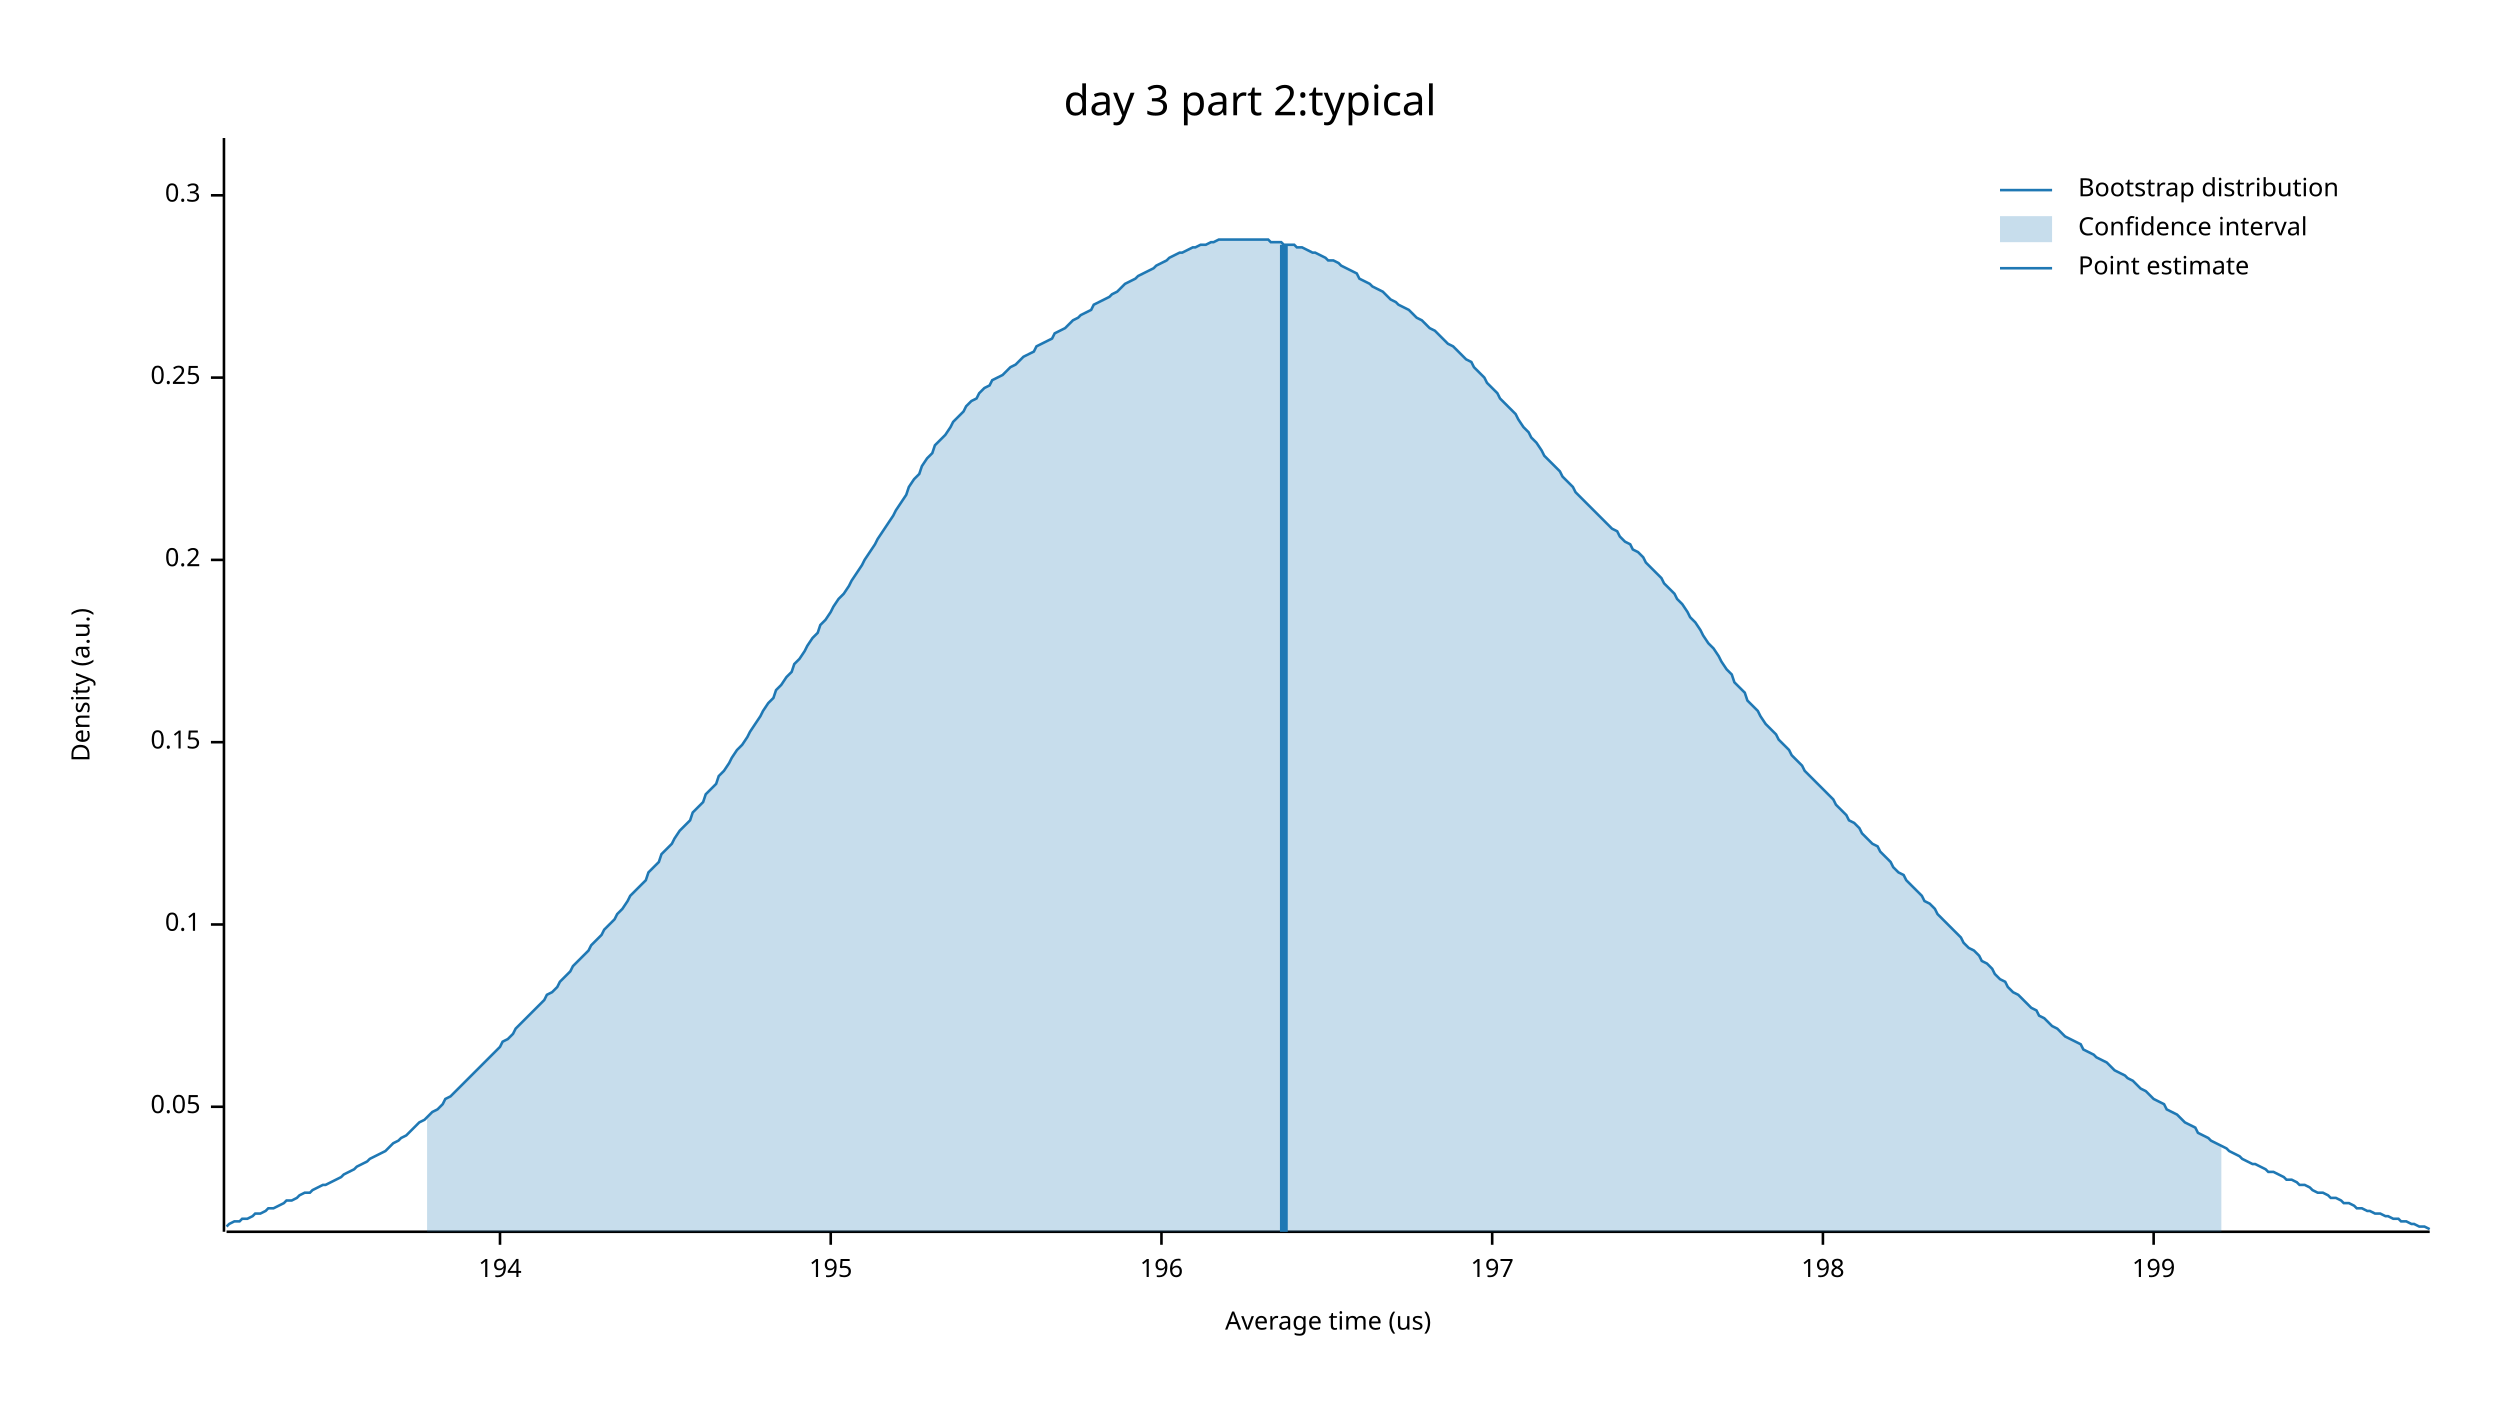
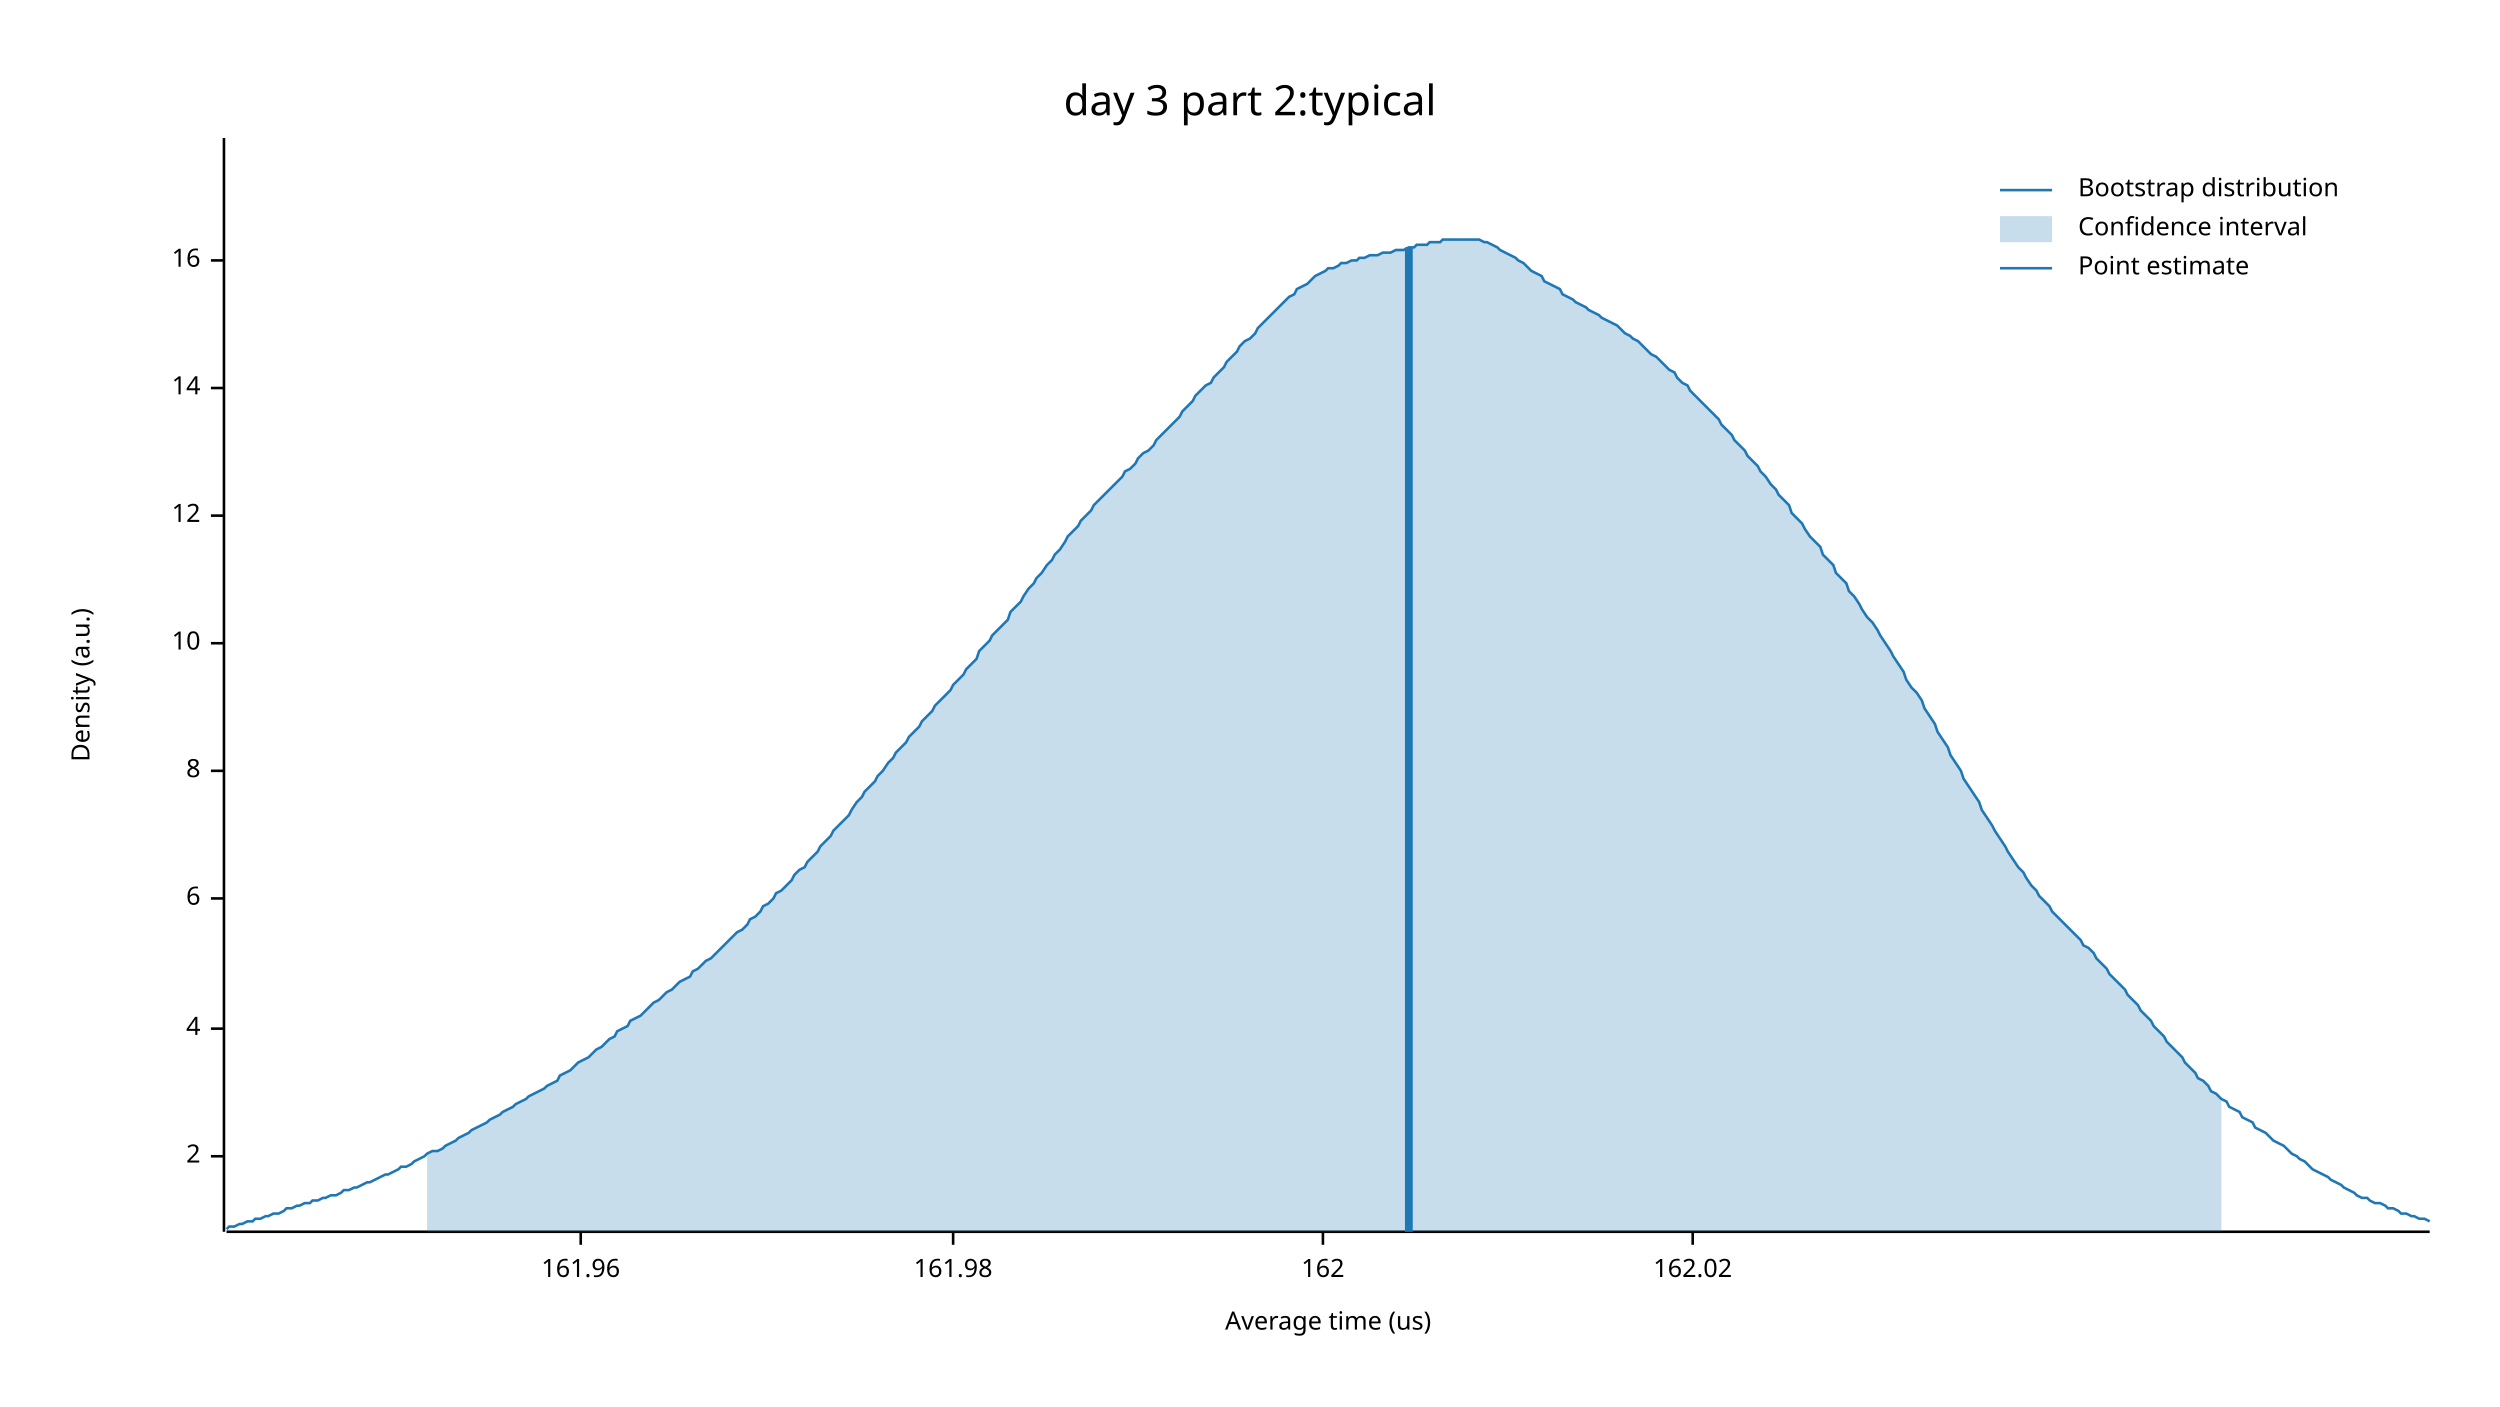
<svg xmlns="http://www.w3.org/2000/svg" width="960" height="540" viewBox="0 0 960 540">
  <text x="480" y="32" dy="0.76em" text-anchor="middle" font-family="sans-serif" font-size="16.129" opacity="1" fill="#000000">
day 3 part 2:typical
</text>
  <text x="27" y="263" dy="0.76em" text-anchor="middle" font-family="sans-serif" font-size="9.677" opacity="1" fill="#000000" transform="rotate(270, 27, 263)">
Density (a.u.)
</text>
  <text x="510" y="513" dy="-0.5ex" text-anchor="middle" font-family="sans-serif" font-size="9.677" opacity="1" fill="#000000">
Average time (us)
</text>
  <polyline fill="none" opacity="1" stroke="#000000" stroke-width="1" points="86,53 86,473 " />
-   <text x="77" y="425" dy="0.5ex" text-anchor="end" font-family="sans-serif" font-size="9.677" opacity="1" fill="#000000">
- 0.05
+   <text x="77" y="444" dy="0.5ex" text-anchor="end" font-family="sans-serif" font-size="9.677" opacity="1" fill="#000000">
+ 2
</text>
-   <polyline fill="none" opacity="1" stroke="#000000" stroke-width="1" points="81,425 86,425 " />
-   <text x="77" y="355" dy="0.5ex" text-anchor="end" font-family="sans-serif" font-size="9.677" opacity="1" fill="#000000">
- 0.1
+   <polyline fill="none" opacity="1" stroke="#000000" stroke-width="1" points="81,444 86,444 " />
+   <text x="77" y="395" dy="0.5ex" text-anchor="end" font-family="sans-serif" font-size="9.677" opacity="1" fill="#000000">
+ 4
</text>
-   <polyline fill="none" opacity="1" stroke="#000000" stroke-width="1" points="81,355 86,355 " />
-   <text x="77" y="285" dy="0.5ex" text-anchor="end" font-family="sans-serif" font-size="9.677" opacity="1" fill="#000000">
- 0.15
+   <polyline fill="none" opacity="1" stroke="#000000" stroke-width="1" points="81,395 86,395 " />
+   <text x="77" y="345" dy="0.5ex" text-anchor="end" font-family="sans-serif" font-size="9.677" opacity="1" fill="#000000">
+ 6
</text>
-   <polyline fill="none" opacity="1" stroke="#000000" stroke-width="1" points="81,285 86,285 " />
-   <text x="77" y="215" dy="0.5ex" text-anchor="end" font-family="sans-serif" font-size="9.677" opacity="1" fill="#000000">
- 0.2
+   <polyline fill="none" opacity="1" stroke="#000000" stroke-width="1" points="81,345 86,345 " />
+   <text x="77" y="296" dy="0.5ex" text-anchor="end" font-family="sans-serif" font-size="9.677" opacity="1" fill="#000000">
+ 8
</text>
-   <polyline fill="none" opacity="1" stroke="#000000" stroke-width="1" points="81,215 86,215 " />
-   <text x="77" y="145" dy="0.5ex" text-anchor="end" font-family="sans-serif" font-size="9.677" opacity="1" fill="#000000">
- 0.25
+   <polyline fill="none" opacity="1" stroke="#000000" stroke-width="1" points="81,296 86,296 " />
+   <text x="77" y="247" dy="0.5ex" text-anchor="end" font-family="sans-serif" font-size="9.677" opacity="1" fill="#000000">
+ 10
</text>
-   <polyline fill="none" opacity="1" stroke="#000000" stroke-width="1" points="81,145 86,145 " />
-   <text x="77" y="75" dy="0.5ex" text-anchor="end" font-family="sans-serif" font-size="9.677" opacity="1" fill="#000000">
- 0.3
+   <polyline fill="none" opacity="1" stroke="#000000" stroke-width="1" points="81,247 86,247 " />
+   <text x="77" y="198" dy="0.5ex" text-anchor="end" font-family="sans-serif" font-size="9.677" opacity="1" fill="#000000">
+ 12
</text>
-   <polyline fill="none" opacity="1" stroke="#000000" stroke-width="1" points="81,75 86,75 " />
+   <polyline fill="none" opacity="1" stroke="#000000" stroke-width="1" points="81,198 86,198 " />
+   <text x="77" y="149" dy="0.5ex" text-anchor="end" font-family="sans-serif" font-size="9.677" opacity="1" fill="#000000">
+ 14
+ </text>
+   <polyline fill="none" opacity="1" stroke="#000000" stroke-width="1" points="81,149 86,149 " />
+   <text x="77" y="100" dy="0.5ex" text-anchor="end" font-family="sans-serif" font-size="9.677" opacity="1" fill="#000000">
+ 16
+ </text>
+   <polyline fill="none" opacity="1" stroke="#000000" stroke-width="1" points="81,100 86,100 " />
  <polyline fill="none" opacity="1" stroke="#000000" stroke-width="1" points="87,473 933,473 " />
-   <text x="192" y="483" dy="0.76em" text-anchor="middle" font-family="sans-serif" font-size="9.677" opacity="1" fill="#000000">
- 194
+   <text x="223" y="483" dy="0.76em" text-anchor="middle" font-family="sans-serif" font-size="9.677" opacity="1" fill="#000000">
+ 161.96
</text>
-   <polyline fill="none" opacity="1" stroke="#000000" stroke-width="1" points="192,473 192,478 " />
-   <text x="319" y="483" dy="0.76em" text-anchor="middle" font-family="sans-serif" font-size="9.677" opacity="1" fill="#000000">
- 195
+   <polyline fill="none" opacity="1" stroke="#000000" stroke-width="1" points="223,473 223,478 " />
+   <text x="366" y="483" dy="0.76em" text-anchor="middle" font-family="sans-serif" font-size="9.677" opacity="1" fill="#000000">
+ 161.98
</text>
-   <polyline fill="none" opacity="1" stroke="#000000" stroke-width="1" points="319,473 319,478 " />
-   <text x="446" y="483" dy="0.76em" text-anchor="middle" font-family="sans-serif" font-size="9.677" opacity="1" fill="#000000">
- 196
+   <polyline fill="none" opacity="1" stroke="#000000" stroke-width="1" points="366,473 366,478 " />
+   <text x="508" y="483" dy="0.76em" text-anchor="middle" font-family="sans-serif" font-size="9.677" opacity="1" fill="#000000">
+ 162
</text>
-   <polyline fill="none" opacity="1" stroke="#000000" stroke-width="1" points="446,473 446,478 " />
-   <text x="573" y="483" dy="0.76em" text-anchor="middle" font-family="sans-serif" font-size="9.677" opacity="1" fill="#000000">
- 197
+   <polyline fill="none" opacity="1" stroke="#000000" stroke-width="1" points="508,473 508,478 " />
+   <text x="650" y="483" dy="0.76em" text-anchor="middle" font-family="sans-serif" font-size="9.677" opacity="1" fill="#000000">
+ 162.02
</text>
-   <polyline fill="none" opacity="1" stroke="#000000" stroke-width="1" points="573,473 573,478 " />
-   <text x="700" y="483" dy="0.76em" text-anchor="middle" font-family="sans-serif" font-size="9.677" opacity="1" fill="#000000">
- 198
- </text>
-   <polyline fill="none" opacity="1" stroke="#000000" stroke-width="1" points="700,473 700,478 " />
-   <text x="827" y="483" dy="0.76em" text-anchor="middle" font-family="sans-serif" font-size="9.677" opacity="1" fill="#000000">
- 199
- </text>
-   <polyline fill="none" opacity="1" stroke="#000000" stroke-width="1" points="827,473 827,478 " />
-   <polyline fill="none" opacity="1" stroke="#1F78B4" stroke-width="1" points="87,471 88,470 90,469 92,469 93,468 95,468 97,467 98,466 100,466 102,465 103,464 105,464 107,463 109,462 110,461 112,461 114,460 115,459 117,458 119,458 120,457 122,456 124,455 125,455 127,454 129,453 131,452 132,451 134,450 136,449 137,448 139,447 141,446 142,445 144,444 146,443 148,442 149,441 151,439 153,438 154,437 156,436 158,434 159,433 161,431 163,430 164,429 166,427 168,426 170,424 171,422 173,421 175,419 176,418 178,416 180,414 181,413 183,411 185,409 187,407 188,406 190,404 192,402 193,400 195,399 197,397 198,395 200,393 202,391 203,390 205,388 207,386 209,384 210,382 212,381 214,379 215,377 217,375 219,373 220,371 222,369 224,367 226,365 227,363 229,361 231,359 232,357 234,355 236,353 237,351 239,349 241,346 242,344 244,342 246,340 248,338 249,335 251,333 253,331 254,328 256,326 258,324 259,322 261,319 263,317 265,315 266,312 268,310 270,308 271,305 273,303 275,301 276,298 278,296 280,293 281,291 283,288 285,286 287,283 288,281 290,278 292,275 293,273 295,270 297,268 298,265 300,263 302,260 304,258 305,255 307,253 309,250 310,248 312,245 314,243 315,240 317,238 319,235 320,233 322,230 324,228 326,225 327,223 329,220 331,217 332,215 334,212 336,209 337,207 339,204 341,201 343,198 344,196 346,193 348,190 349,187 351,184 353,182 354,179 356,176 358,174 359,171 361,169 363,167 365,164 366,162 368,160 370,158 371,156 373,154 375,153 376,151 378,149 380,148 381,146 383,145 385,144 387,142 388,141 390,140 392,138 393,137 395,136 397,135 398,133 400,132 402,131 404,130 405,128 407,127 409,126 410,125 412,123 414,122 415,121 417,120 419,119 420,117 422,116 424,115 426,114 427,113 429,112 431,110 432,109 434,108 436,107 437,106 439,105 441,104 443,103 444,102 446,101 448,100 449,99 451,98 453,97 454,97 456,96 458,95 459,95 461,94 463,94 465,93 466,93 468,92 470,92 471,92 473,92 475,92 476,92 478,92 480,92 482,92 483,92 485,92 487,92 488,93 490,93 492,93 493,94 495,94 497,94 498,95 500,95 502,96 504,97 505,97 507,98 509,99 510,100 512,100 514,101 515,102 517,103 519,104 521,105 522,107 524,108 526,109 527,110 529,111 531,112 532,113 534,115 536,116 537,117 539,118 541,119 543,121 544,122 546,123 548,125 549,126 551,127 553,129 554,130 556,132 558,133 560,135 561,136 563,138 565,139 566,141 568,143 570,145 571,147 573,149 575,151 576,153 578,155 580,157 582,159 583,161 585,164 587,166 588,168 590,170 592,173 593,175 595,177 597,179 599,181 600,183 602,185 604,187 605,189 607,191 609,193 610,194 612,196 614,198 615,199 617,201 619,203 621,204 622,206 624,208 626,209 627,211 629,212 631,214 632,216 634,218 636,220 638,222 639,224 641,226 643,228 644,230 646,232 648,235 649,237 651,239 653,242 654,244 656,247 658,249 660,252 661,254 663,257 665,259 666,262 668,264 670,266 671,269 673,271 675,273 676,275 678,278 680,280 682,282 683,284 685,286 687,288 688,290 690,292 692,294 693,296 695,298 697,300 699,302 700,303 702,305 704,307 705,309 707,311 709,313 710,315 712,316 714,318 715,320 717,322 719,324 721,325 722,327 724,329 726,331 727,333 729,335 731,336 732,338 734,340 736,342 738,344 739,346 741,347 743,349 744,351 746,353 748,355 749,356 751,358 753,360 754,362 756,364 758,365 760,367 761,369 763,370 765,372 766,374 768,376 770,377 771,379 773,381 775,382 777,384 778,385 780,387 782,388 783,390 785,391 787,393 788,394 790,395 792,397 793,398 795,399 797,400 799,401 800,403 802,404 804,405 805,406 807,407 809,408 810,409 812,411 814,412 816,413 817,414 819,415 821,417 822,418 824,419 826,421 827,422 829,423 831,424 832,426 834,427 836,428 838,430 839,431 841,432 843,433 844,435 846,436 848,437 849,438 851,439 853,440 855,441 856,442 858,443 860,444 861,445 863,446 865,447 866,447 868,448 870,449 871,450 873,450 875,451 877,452 878,453 880,453 882,454 883,455 885,455 887,456 888,457 890,458 892,458 894,459 895,460 897,460 899,461 900,462 902,462 904,463 905,464 907,464 909,465 910,465 912,466 914,466 916,467 917,467 919,468 921,468 922,469 924,469 926,470 927,470 929,471 931,471 933,472 " />
-   <polygon opacity="0.25" fill="#1F78B4" points="164,429 166,427 168,426 170,424 171,422 173,421 175,419 176,418 178,416 180,414 181,413 183,411 185,409 187,407 188,406 190,404 192,402 193,400 195,399 197,397 198,395 200,393 202,391 203,390 205,388 207,386 209,384 210,382 212,381 214,379 215,377 217,375 219,373 220,371 222,369 224,367 226,365 227,363 229,361 231,359 232,357 234,355 236,353 237,351 239,349 241,346 242,344 244,342 246,340 248,338 249,335 251,333 253,331 254,328 256,326 258,324 259,322 261,319 263,317 265,315 266,312 268,310 270,308 271,305 273,303 275,301 276,298 278,296 280,293 281,291 283,288 285,286 287,283 288,281 290,278 292,275 293,273 295,270 297,268 298,265 300,263 302,260 304,258 305,255 307,253 309,250 310,248 312,245 314,243 315,240 317,238 319,235 320,233 322,230 324,228 326,225 327,223 329,220 331,217 332,215 334,212 336,209 337,207 339,204 341,201 343,198 344,196 346,193 348,190 349,187 351,184 353,182 354,179 356,176 358,174 359,171 361,169 363,167 365,164 366,162 368,160 370,158 371,156 373,154 375,153 376,151 378,149 380,148 381,146 383,145 385,144 387,142 388,141 390,140 392,138 393,137 395,136 397,135 398,133 400,132 402,131 404,130 405,128 407,127 409,126 410,125 412,123 414,122 415,121 417,120 419,119 420,117 422,116 424,115 426,114 427,113 429,112 431,110 432,109 434,108 436,107 437,106 439,105 441,104 443,103 444,102 446,101 448,100 449,99 451,98 453,97 454,97 456,96 458,95 459,95 461,94 463,94 465,93 466,93 468,92 470,92 471,92 473,92 475,92 476,92 478,92 480,92 482,92 483,92 485,92 487,92 488,93 490,93 492,93 493,94 495,94 497,94 498,95 500,95 502,96 504,97 505,97 507,98 509,99 510,100 512,100 514,101 515,102 517,103 519,104 521,105 522,107 524,108 526,109 527,110 529,111 531,112 532,113 534,115 536,116 537,117 539,118 541,119 543,121 544,122 546,123 548,125 549,126 551,127 553,129 554,130 556,132 558,133 560,135 561,136 563,138 565,139 566,141 568,143 570,145 571,147 573,149 575,151 576,153 578,155 580,157 582,159 583,161 585,164 587,166 588,168 590,170 592,173 593,175 595,177 597,179 599,181 600,183 602,185 604,187 605,189 607,191 609,193 610,194 612,196 614,198 615,199 617,201 619,203 621,204 622,206 624,208 626,209 627,211 629,212 631,214 632,216 634,218 636,220 638,222 639,224 641,226 643,228 644,230 646,232 648,235 649,237 651,239 653,242 654,244 656,247 658,249 660,252 661,254 663,257 665,259 666,262 668,264 670,266 671,269 673,271 675,273 676,275 678,278 680,280 682,282 683,284 685,286 687,288 688,290 690,292 692,294 693,296 695,298 697,300 699,302 700,303 702,305 704,307 705,309 707,311 709,313 710,315 712,316 714,318 715,320 717,322 719,324 721,325 722,327 724,329 726,331 727,333 729,335 731,336 732,338 734,340 736,342 738,344 739,346 741,347 743,349 744,351 746,353 748,355 749,356 751,358 753,360 754,362 756,364 758,365 760,367 761,369 763,370 765,372 766,374 768,376 770,377 771,379 773,381 775,382 777,384 778,385 780,387 782,388 783,390 785,391 787,393 788,394 790,395 792,397 793,398 795,399 797,400 799,401 800,403 802,404 804,405 805,406 807,407 809,408 810,409 812,411 814,412 816,413 817,414 819,415 821,417 822,418 824,419 826,421 827,422 829,423 831,424 832,426 834,427 836,428 838,430 839,431 841,432 843,433 844,435 846,436 848,437 849,438 851,439 853,440 853,473 164,473 " />
-   <polyline fill="none" opacity="1" stroke="#1F78B4" stroke-width="3" points="493,473 493,94 " />
+   <polyline fill="none" opacity="1" stroke="#000000" stroke-width="1" points="650,473 650,478 " />
+   <polyline fill="none" opacity="1" stroke="#1F78B4" stroke-width="1" points="87,472 88,471 90,471 92,470 93,470 95,469 97,469 98,468 100,468 102,467 103,467 105,466 107,466 109,465 110,464 112,464 114,463 115,463 117,462 119,462 120,461 122,461 124,460 125,460 127,459 129,459 131,458 132,457 134,457 136,456 137,456 139,455 141,454 142,454 144,453 146,452 148,451 149,451 151,450 153,449 154,448 156,448 158,447 159,446 161,445 163,444 164,443 166,442 168,442 170,441 171,440 173,439 175,438 176,437 178,436 180,435 181,434 183,433 185,432 187,431 188,430 190,429 192,428 193,427 195,426 197,425 198,424 200,423 202,422 203,421 205,420 207,419 209,418 210,417 212,416 214,415 215,413 217,412 219,411 220,410 222,408 224,407 226,406 227,405 229,403 231,402 232,401 234,399 236,398 237,396 239,395 241,394 242,392 244,391 246,390 248,388 249,387 251,385 253,384 254,383 256,381 258,380 259,379 261,377 263,376 265,375 266,373 268,372 270,370 271,369 273,368 275,366 276,365 278,363 280,361 281,360 283,358 285,357 287,355 288,353 290,352 292,350 293,348 295,347 297,345 298,343 300,342 302,340 304,338 305,336 307,334 309,333 310,331 312,329 314,327 315,325 317,323 319,321 320,319 322,317 324,315 326,313 327,311 329,308 331,306 332,304 334,302 336,300 337,298 339,296 341,293 343,291 344,289 346,287 348,285 349,283 351,281 353,279 354,277 356,275 358,273 359,271 361,269 363,267 365,265 366,263 368,261 370,259 371,257 373,255 375,253 376,250 378,248 380,246 381,244 383,242 385,240 387,238 388,235 390,233 392,231 393,229 395,226 397,224 398,222 400,220 402,217 404,215 405,213 407,211 409,208 410,206 412,204 414,202 415,200 417,198 419,196 420,194 422,192 424,190 426,188 427,187 429,185 431,183 432,181 434,180 436,178 437,176 439,174 441,173 443,171 444,169 446,167 448,165 449,164 451,162 453,160 454,158 456,156 458,154 459,152 461,150 463,148 465,147 466,145 468,143 470,141 471,139 473,137 475,135 476,133 478,131 480,130 482,128 483,126 485,124 487,122 488,121 490,119 492,117 493,116 495,114 497,113 498,111 500,110 502,109 504,107 505,106 507,105 509,104 510,103 512,103 514,102 515,101 517,101 519,100 521,100 522,99 524,99 526,98 527,98 529,98 531,97 532,97 534,97 536,96 537,96 539,96 541,95 543,95 544,94 546,94 548,94 549,93 551,93 553,93 554,92 556,92 558,92 560,92 561,92 563,92 565,92 566,92 568,92 570,93 571,93 573,94 575,95 576,96 578,97 580,98 582,99 583,100 585,101 587,103 588,104 590,105 592,106 593,108 595,109 597,110 599,111 600,113 602,114 604,115 605,116 607,117 609,118 610,119 612,120 614,121 615,122 617,123 619,124 621,125 622,126 624,128 626,129 627,130 629,131 631,133 632,134 634,136 636,137 638,139 639,140 641,142 643,143 644,145 646,147 648,148 649,150 651,152 653,154 654,155 656,157 658,159 660,161 661,163 663,165 665,167 666,169 668,171 670,173 671,175 673,177 675,179 676,181 678,183 680,186 682,188 683,190 685,192 687,194 688,197 690,199 692,201 693,203 695,206 697,208 699,210 700,213 702,215 704,217 705,220 707,222 709,224 710,227 712,229 714,232 715,234 717,237 719,239 721,242 722,244 724,247 726,250 727,252 729,255 731,258 732,261 734,264 736,266 738,269 739,272 741,275 743,278 744,281 746,284 748,287 749,290 751,293 753,296 754,299 756,302 758,305 760,308 761,311 763,314 765,317 766,319 768,322 770,325 771,327 773,330 775,333 777,335 778,337 780,340 782,342 783,344 785,346 787,348 788,350 790,352 792,354 793,355 795,357 797,359 799,361 800,363 802,364 804,366 805,368 807,370 809,372 810,374 812,376 814,378 816,380 817,382 819,384 821,386 822,388 824,390 826,392 827,394 829,396 831,398 832,400 834,402 836,404 838,406 839,408 841,410 843,412 844,414 846,415 848,417 849,419 851,420 853,422 855,423 856,425 858,426 860,427 861,429 863,430 865,431 866,433 868,434 870,435 871,436 873,438 875,439 877,440 878,441 880,443 882,444 883,445 885,446 887,448 888,449 890,450 892,451 894,452 895,453 897,454 899,455 900,456 902,457 904,458 905,459 907,460 909,460 910,461 912,462 914,462 916,463 917,464 919,464 921,465 922,466 924,466 926,467 927,467 929,468 931,468 933,469 " />
+   <polygon opacity="0.25" fill="#1F78B4" points="164,443 166,442 168,442 170,441 171,440 173,439 175,438 176,437 178,436 180,435 181,434 183,433 185,432 187,431 188,430 190,429 192,428 193,427 195,426 197,425 198,424 200,423 202,422 203,421 205,420 207,419 209,418 210,417 212,416 214,415 215,413 217,412 219,411 220,410 222,408 224,407 226,406 227,405 229,403 231,402 232,401 234,399 236,398 237,396 239,395 241,394 242,392 244,391 246,390 248,388 249,387 251,385 253,384 254,383 256,381 258,380 259,379 261,377 263,376 265,375 266,373 268,372 270,370 271,369 273,368 275,366 276,365 278,363 280,361 281,360 283,358 285,357 287,355 288,353 290,352 292,350 293,348 295,347 297,345 298,343 300,342 302,340 304,338 305,336 307,334 309,333 310,331 312,329 314,327 315,325 317,323 319,321 320,319 322,317 324,315 326,313 327,311 329,308 331,306 332,304 334,302 336,300 337,298 339,296 341,293 343,291 344,289 346,287 348,285 349,283 351,281 353,279 354,277 356,275 358,273 359,271 361,269 363,267 365,265 366,263 368,261 370,259 371,257 373,255 375,253 376,250 378,248 380,246 381,244 383,242 385,240 387,238 388,235 390,233 392,231 393,229 395,226 397,224 398,222 400,220 402,217 404,215 405,213 407,211 409,208 410,206 412,204 414,202 415,200 417,198 419,196 420,194 422,192 424,190 426,188 427,187 429,185 431,183 432,181 434,180 436,178 437,176 439,174 441,173 443,171 444,169 446,167 448,165 449,164 451,162 453,160 454,158 456,156 458,154 459,152 461,150 463,148 465,147 466,145 468,143 470,141 471,139 473,137 475,135 476,133 478,131 480,130 482,128 483,126 485,124 487,122 488,121 490,119 492,117 493,116 495,114 497,113 498,111 500,110 502,109 504,107 505,106 507,105 509,104 510,103 512,103 514,102 515,101 517,101 519,100 521,100 522,99 524,99 526,98 527,98 529,98 531,97 532,97 534,97 536,96 537,96 539,96 541,95 543,95 544,94 546,94 548,94 549,93 551,93 553,93 554,92 556,92 558,92 560,92 561,92 563,92 565,92 566,92 568,92 570,93 571,93 573,94 575,95 576,96 578,97 580,98 582,99 583,100 585,101 587,103 588,104 590,105 592,106 593,108 595,109 597,110 599,111 600,113 602,114 604,115 605,116 607,117 609,118 610,119 612,120 614,121 615,122 617,123 619,124 621,125 622,126 624,128 626,129 627,130 629,131 631,133 632,134 634,136 636,137 638,139 639,140 641,142 643,143 644,145 646,147 648,148 649,150 651,152 653,154 654,155 656,157 658,159 660,161 661,163 663,165 665,167 666,169 668,171 670,173 671,175 673,177 675,179 676,181 678,183 680,186 682,188 683,190 685,192 687,194 688,197 690,199 692,201 693,203 695,206 697,208 699,210 700,213 702,215 704,217 705,220 707,222 709,224 710,227 712,229 714,232 715,234 717,237 719,239 721,242 722,244 724,247 726,250 727,252 729,255 731,258 732,261 734,264 736,266 738,269 739,272 741,275 743,278 744,281 746,284 748,287 749,290 751,293 753,296 754,299 756,302 758,305 760,308 761,311 763,314 765,317 766,319 768,322 770,325 771,327 773,330 775,333 777,335 778,337 780,340 782,342 783,344 785,346 787,348 788,350 790,352 792,354 793,355 795,357 797,359 799,361 800,363 802,364 804,366 805,368 807,370 809,372 810,374 812,376 814,378 816,380 817,382 819,384 821,386 822,388 824,390 826,392 827,394 829,396 831,398 832,400 834,402 836,404 838,406 839,408 841,410 843,412 844,414 846,415 848,417 849,419 851,420 853,422 853,473 164,473 " />
+   <polyline fill="none" opacity="1" stroke="#1F78B4" stroke-width="3" points="541,473 541,95 " />
  <text x="798" y="68" dy="0.76em" text-anchor="start" font-family="sans-serif" font-size="9.677" opacity="1" fill="#000000">
Bootstrap distribution
</text>
  <text x="798" y="83" dy="0.76em" text-anchor="start" font-family="sans-serif" font-size="9.677" opacity="1" fill="#000000">
Confidence interval
</text>
  <text x="798" y="98" dy="0.76em" text-anchor="start" font-family="sans-serif" font-size="9.677" opacity="1" fill="#000000">
Point estimate
</text>
  <polyline fill="none" opacity="1" stroke="#1F78B4" stroke-width="1" points="768,73 788,73 " />
  <rect x="768" y="83" width="20" height="10" opacity="0.25" fill="#1F78B4" stroke="none" />
  <polyline fill="none" opacity="1" stroke="#1F78B4" stroke-width="1" points="768,103 788,103 " />
</svg>
